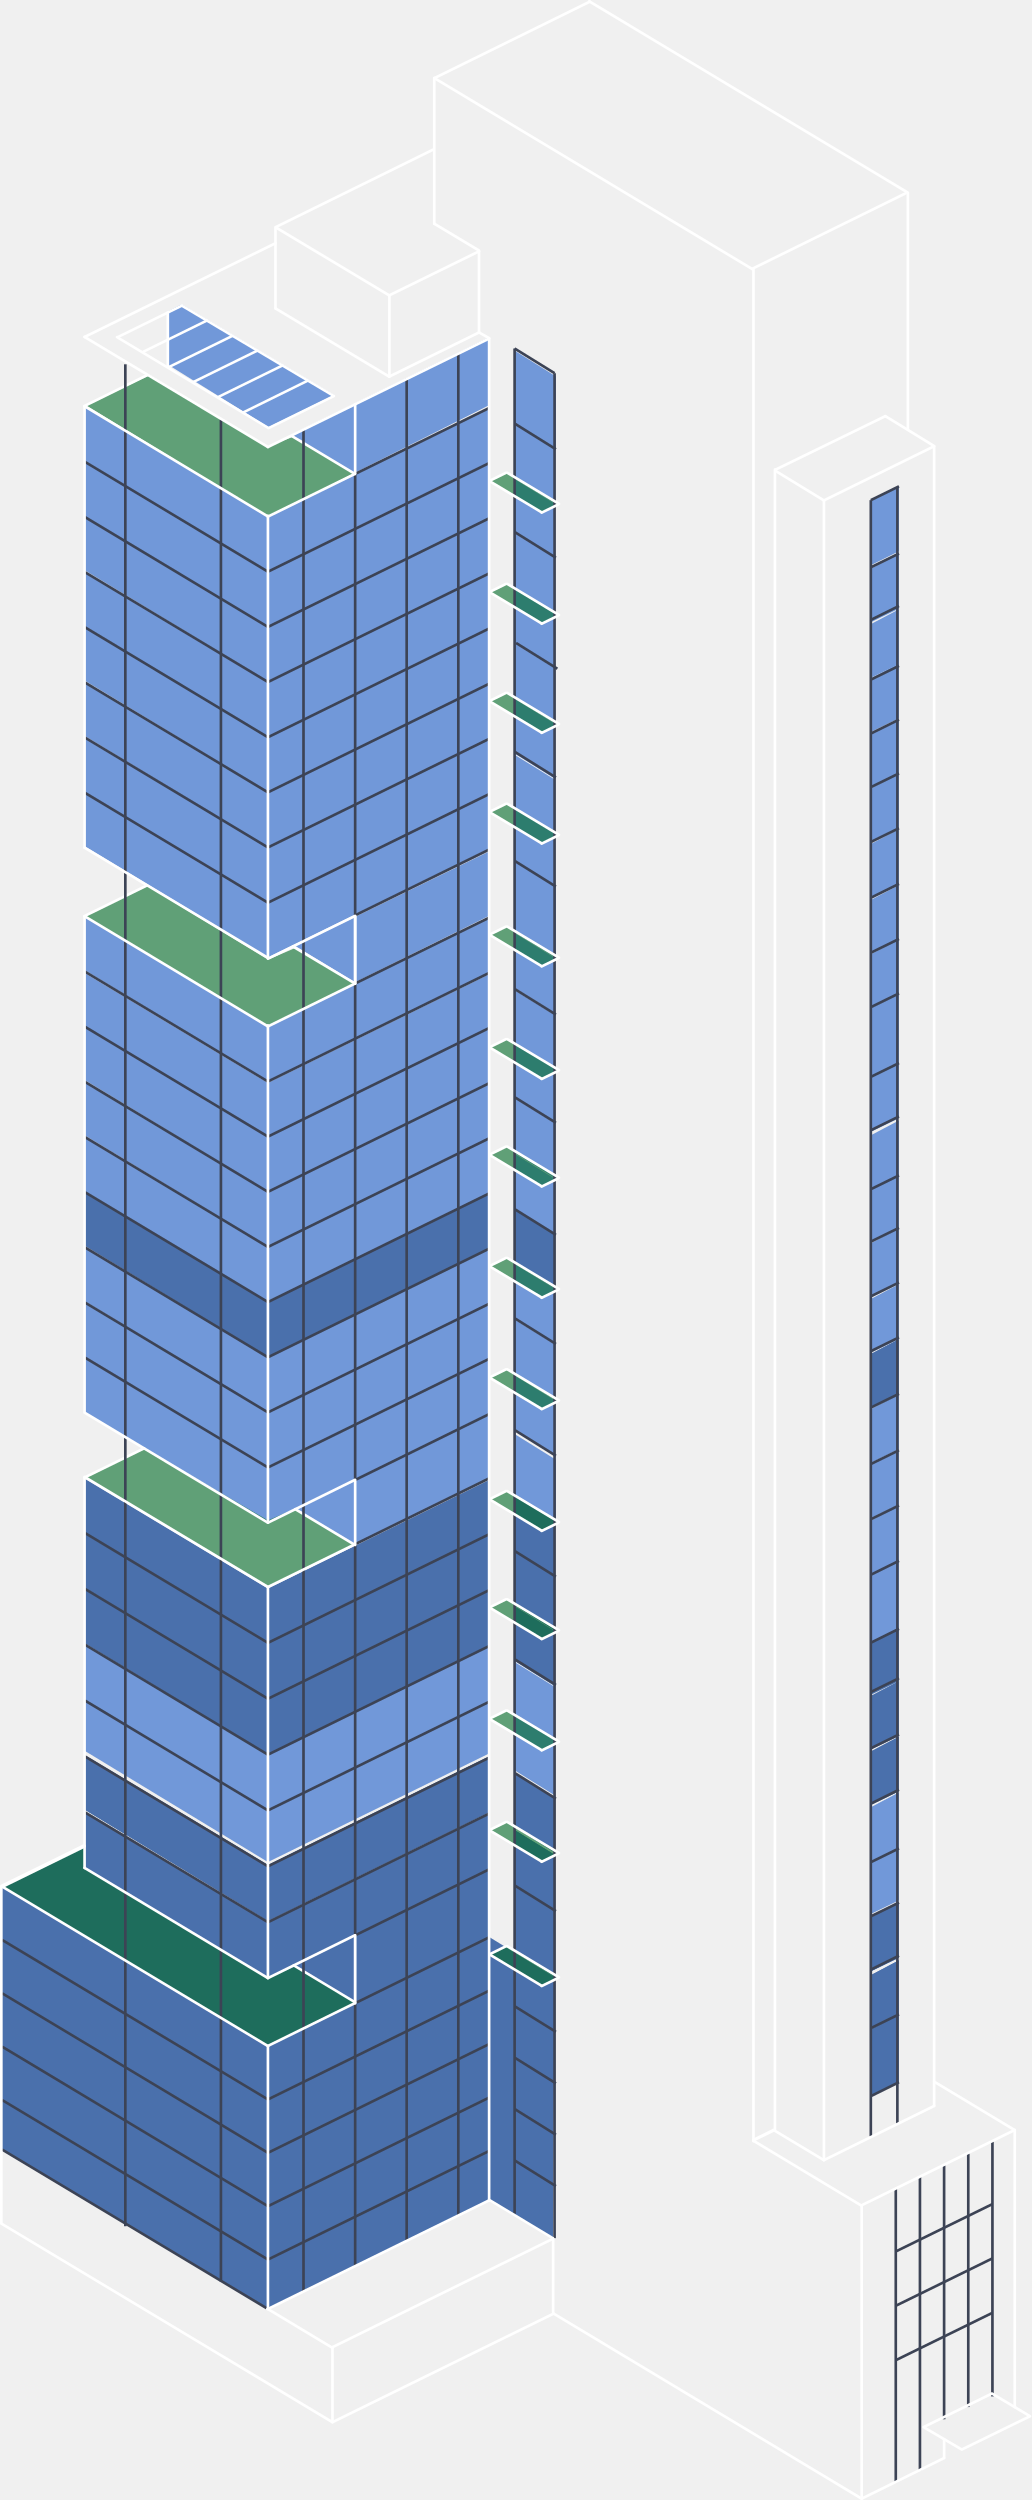
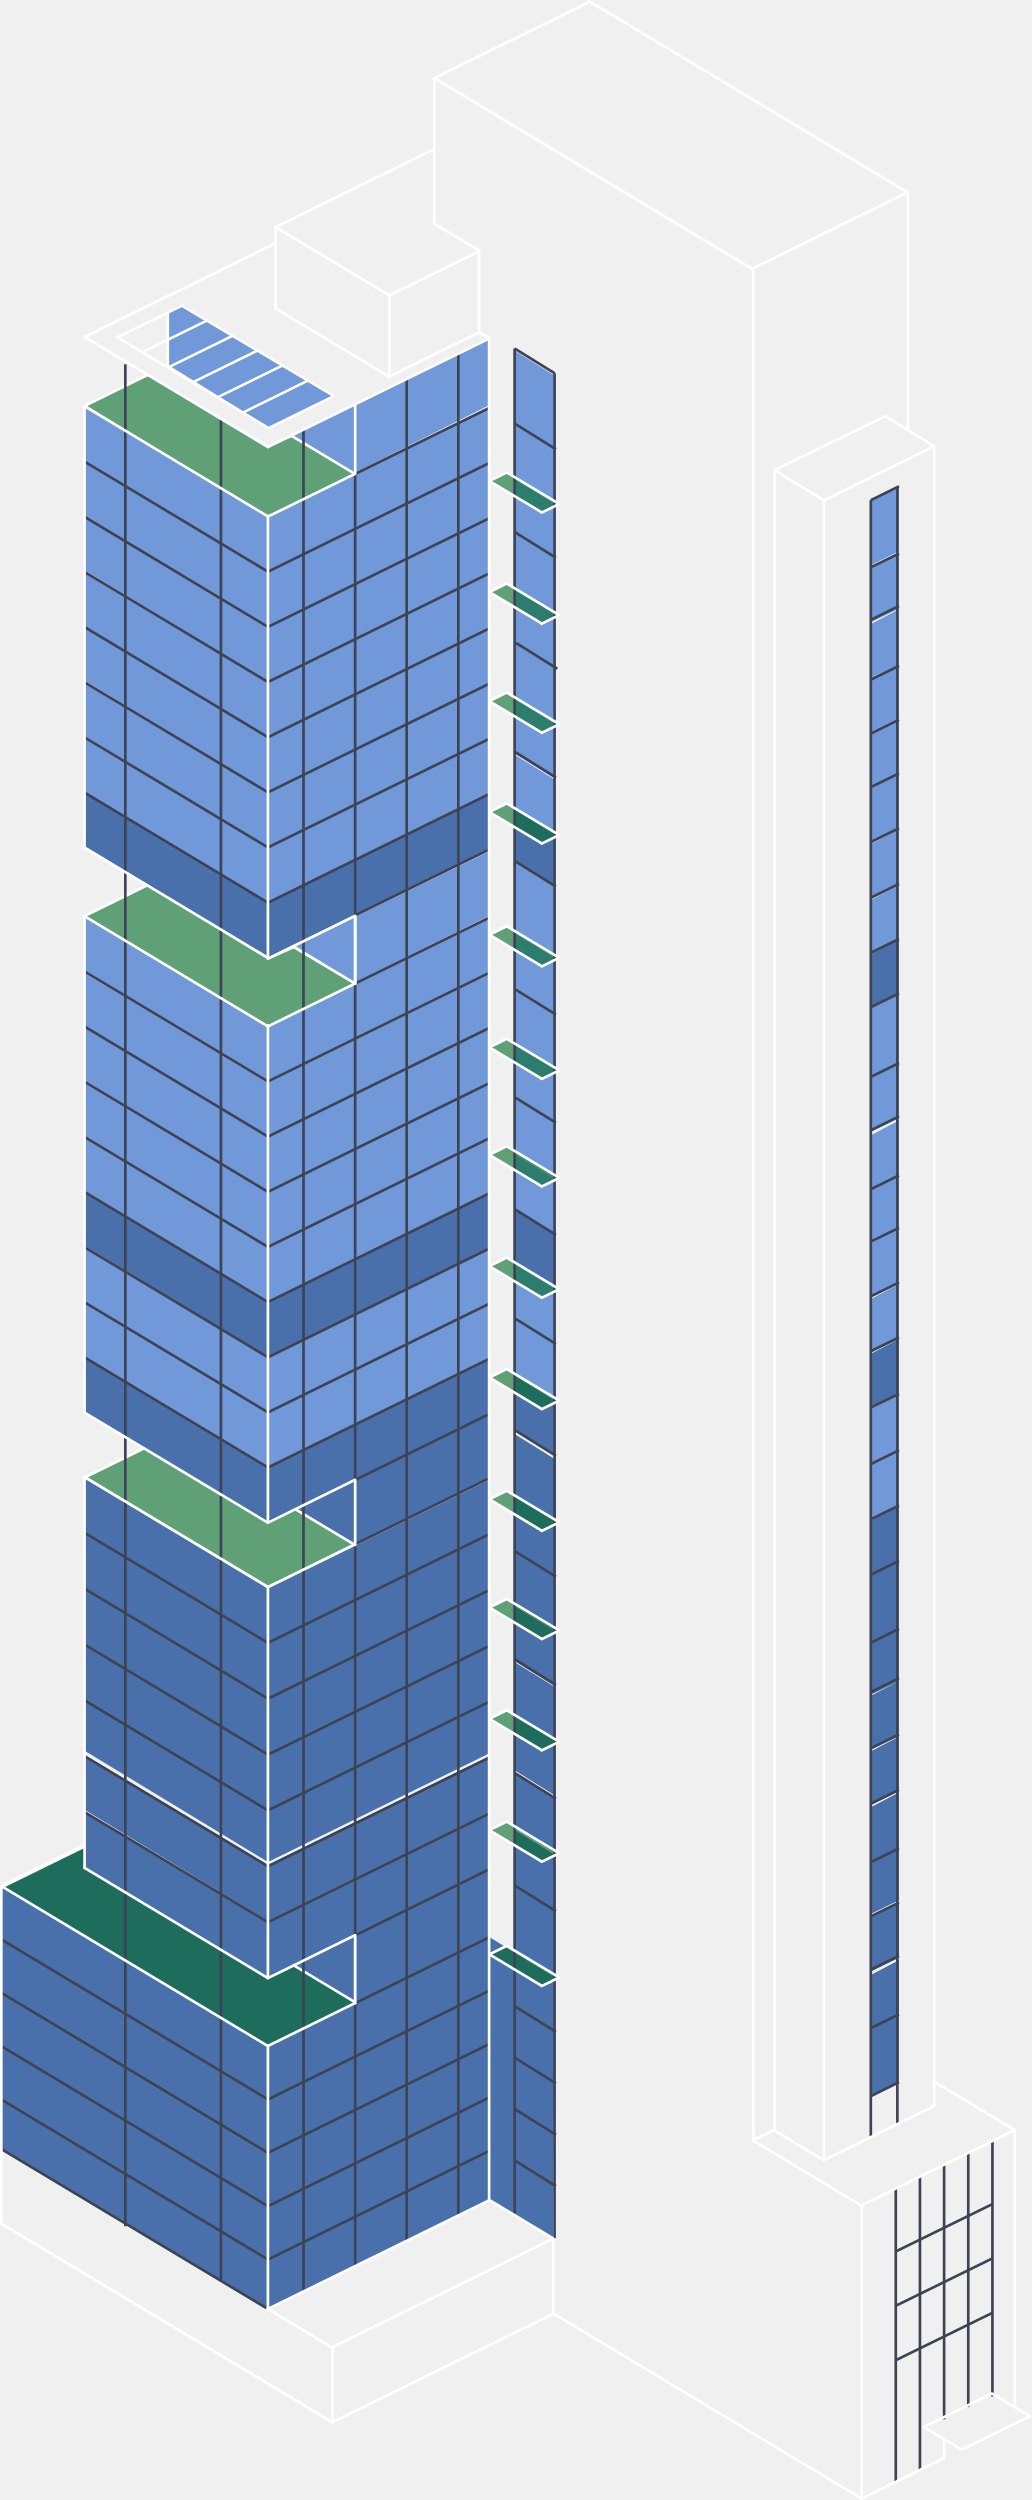
<svg xmlns="http://www.w3.org/2000/svg" version="1.1" id="Axon" x="0px" y="0px" viewBox="0 0 776.8 1883" style="enable-background:new 0 0 776.8 1883;" xml:space="preserve">
  <style type="text/css">
	.st0{display:none;}
	.st1{display:inline;fill:#FFF;enable-background:new    ;}
	.st2{display:inline;opacity:0.3;}
	.st3{fill:#7198D9;}
	.st4{display:inline;}
	.st5{opacity:1;fill:#4A70AC;enable-background:new    ;}
	.st6{opacity:0.6;fill:#006A26;enable-background:new    ;}
	.st7{fill:none;stroke:#3C4355;stroke-width:2;}
	.st8{fill:none;stroke:#FFFFFF;stroke-width:2;stroke-linecap:round;stroke-linejoin:round;}
	.st9{fill:none;stroke:#FFFFFF;stroke-width:1.9;stroke-linecap:round;stroke-linejoin:round;}
	.st10{fill:none;stroke:#FFFFFF;stroke-width:1.955;stroke-linecap:round;stroke-linejoin:round;}
	.st11{fill:none;stroke:#FFFFFF;stroke-width:1.927;stroke-linecap:round;stroke-linejoin:round;}
	.st12{fill:none;stroke:#FFFFFF;stroke-width:2.347;stroke-linecap:round;stroke-linejoin:round;}
	.st13{fill:none;stroke:#FFFFFF;stroke-width:2.109;stroke-linecap:round;stroke-linejoin:round;}
	.st14{fill:none;stroke:#FFFFFF;stroke-width:2.879;stroke-linecap:round;stroke-linejoin:round;}
	.st15{fill:#7198D9;enable-background:new;}
	.st16{fill:magenta;enable-background:new    ;}
	#Lowrise_Highlight, #Midrise_Highlight, #Highrise_Highlight, #Superfloor_Highlight{opacity: 0; cursor: pointer; transition: .25s opacity ease-in-out;}

</style>
  <g id="_7_highlight">
    <path class="st5" d="M201.8,1488.8l166.6-81.8v51.9l-166.6,81.8L1,1420.9l62.2-30.4l0.5,16.4L201.8,1488.8z M387.6,1470.2   l30.1,18.8v-51.4l-30.1-18.6V1470.2z M655.9,1528.4v50.3l21.2-10.3v-51.2L655.9,1528.4z" />
    <polygon class="st5" points="368.4,1458.9 201.8,1540.4 1.5,1420.9 1.5,1619 201.7,1739.1 369.1,1657.3 416.5,1686.2 417.7,1489.1     " />
  </g>
  <g id="_8_highlight">
    <path class="st5" d="M201.8,1448.1l166.6-81.8v42l-166.6,81.8l-138.2-83.9l0.1-40.9L201.8,1448.1z M387.6,1419.6l30.1,18.8V1397   l-30.1-18.6V1419.6z M655.9,1487.7v40.4l21.2-10.3v-41.3L655.9,1487.7z" />
  </g>
  <g id="_9_highlight">
    <path class="st5" d="M201.8,1404.8l166.6-81.8v42l-166.6,81.8l-138.2-83.9l0.1-40.9L201.8,1404.8z M387.6,1376.4l30.1,18.8v-41.5   l-30.1-18.6V1376.4z M655.9,1444.4v40.4l21.2-10.3v-41.3L655.9,1444.4z" />
  </g>
  <g id="_8_highlight">
    <path class="st5" d="M201.8,1448.1l166.6-81.8v42l-166.6,81.8l-138.2-83.9l0.1-40.9L201.8,1448.1z M387.6,1419.6l30.1,18.8V1397   l-30.1-18.6V1419.6z M655.9,1487.7v40.4l21.2-10.3v-41.3L655.9,1487.7z" />
  </g>
  <g id="_9_highlight">
    <path class="st5" d="M201.8,1404.8l166.6-81.8v42l-166.6,81.8l-138.2-83.9l0.1-40.9L201.8,1404.8z M387.6,1376.4l30.1,18.8v-41.5   l-30.1-18.6V1376.4z M655.9,1444.4v40.4l21.2-10.3v-41.3L655.9,1444.4z" />
  </g>
  <g id="_10_highlight">
-     <path class="st15" d="M201.8,1360.5l166.6-81.8v42l-166.6,81.8l-138.2-83.9l0.1-40.9L201.8,1360.7z M387.6,1333.4l30.1,18.8v-41.5   l-30.1-18.6V1333.1z M655.9,1401.2v40.4l21.2-10.3v-41.3L655.9,1401.3z" />
+     <path class="st5" d="M201.8,1360.5l166.6-81.8v42l-166.6,81.8l-138.2-83.9l0.1-40.9L201.8,1360.7z M387.6,1333.4l30.1,18.8v-41.5   l-30.1-18.6V1333.1z M655.9,1401.2v40.4l21.2-10.3v-41.3L655.9,1401.3z" />
  </g>
  <g id="_11_highlight">
-     <path class="st15" d="M201.8,1321.7l166.6-81.8v42l-166.6,81.8l-138.2-83.9l0.1-40.9L201.8,1321.7z M387.6,1293.2l30.1,18.8v-41.5   l-30.1-18.6V1293.2z M655.9,1361.2v40.4l21.2-10.3V1350L655.9,1361.2z" />
+     <path class="st5" d="M201.8,1321.7l166.6-81.8v42l-166.6,81.8l-138.2-83.9l0.1-40.9L201.8,1321.7z M387.6,1293.2l30.1,18.8v-41.5   l-30.1-18.6V1293.2z M655.9,1361.2v40.4l21.2-10.3V1350L655.9,1361.2z" />
  </g>
  <g id="_12_highlight">
    <path class="st5" d="M201.8,1279.5l166.6-81.8v42l-166.6,81.8l-138.2-83.9l0.1-40.9L201.8,1279.5z M387.6,1251.1l30.1,18.8v-41.5   l-30.1-18.6V1251.1z M655.9,1319.1v40.4l21.2-10.3v-41.3L655.9,1319.1z" />
  </g>
  <g id="_13_highlight">
    <path class="st5" d="M201.8,1237.8l166.6-81.8v42l-166.6,81.8l-138.2-83.9l0.1-40.9L201.8,1237.8z M387.6,1209.3l30.1,18.8v-41.5   l-30.1-18.6V1209.3z M655.9,1277.3v40.4l21.2-10.3v-41.3L655.9,1277.3z" />
  </g>
  <g id="_14_highlight">
    <path class="st5" d="M201.8,1196.5l166.6-81.8v42l-166.6,81.8l-138.2-83.9l0.1-40.9L201.8,1196.5z M387.6,1168.1l30.1,18.8v-41.5   l-30.1-18.6V1168.1z M655.9,1236.1v40.4l21.2-10.3v-41.3L655.9,1236.1z" />
  </g>
  <g id="_16_highlight_1_">
-     <path class="st15" d="M201.8,1105.8l166.6-81.8v42l-166.6,81.8l-138.2-83.9l0.1-40.9L201.8,1105.8z M387.6,1077.3l30.1,18.8v-41.5    l-30.1-18.6V1077.3z M655.9,1145.3v40.4l21.2-10.3v-41.3L655.9,1145.3z" />
+     <path class="st5" d="M201.8,1105.8l166.6-81.8v42l-166.6,81.8l-138.2-83.9l0.1-40.9L201.8,1105.8z M387.6,1077.3l30.1,18.8v-41.5    l-30.1-18.6V1077.3z M655.9,1145.3v40.4l21.2-10.3v-41.3L655.9,1145.3z" />
  </g>
  <g id="_17_highlight_1_">
    <path class="st15" d="M201.8,1063.6l166.6-81.8v42l-166.6,81.8l-138.2-83.9l0.1-40.9L201.8,1063.6z M387.6,1035.1l30.1,18.8v-41.5    l-30.1-18.6V1035.1z M655.9,1103.1v40.4l21.2-10.3v-41.3L655.9,1103.1z" />
  </g>
  <g id="_18_highlight_1_">
    <path class="st15" d="M201.8,1021.8L368.4,940v42l-166.6,81.8L63.6,979.9l0.1-40.9L201.8,1021.8z M387.6,993.3l30.1,18.8v-41.5    L387.6,952V993.3z M655.9,1061.4v40.4l21.2-10.3v-41.3L655.9,1061.4z" />
  </g>
  <g id="_19_highlight_1_">
    <path class="st5" d="M201.8,980.1l166.6-81.8v42l-166.6,81.8L63.6,938.2l0.1-40.9L201.8,980.1z M387.6,951.7l30.1,18.8V929    l-30.1-18.6V951.7z M655.9,1019.7v40.4l21.2-10.3v-41.3L655.9,1019.7z" />
  </g>
  <g id="_20_highlight_2_">
    <path class="st15" d="M201.8,938.9l166.6-81.8v42l-166.6,81.8L63.6,897l0.1-40.9L201.8,938.9z M387.6,910.4l30.1,18.8v-41.5    l-30.1-18.6V910.4z M655.9,978.4v40.4l21.2-10.3v-41.3L655.9,978.4z" />
  </g>
  <g id="_21_highlight_2_">
    <path class="st15" d="M201.8,896.9l166.6-81.8v42l-166.6,81.8L63.6,855l0.1-40.9L201.8,896.9z M387.6,868.4l30.1,18.8v-41.5    l-30.1-18.6V868.4z M655.9,936.4v40.4l21.2-10.3v-41.3L655.9,936.4z" />
  </g>
  <g id="_22_highlight_2_">
    <path class="st15" d="M201.8,855.3l166.6-81.8v42l-166.6,81.8L63.6,813.4l0.1-40.9L201.8,855.3z M387.6,826.9l30.1,18.8v-41.5    l-30.1-18.6V826.9z M655.9,894.9v40.4l21.2-10.3v-41.3L655.9,894.9z" />
  </g>
  <g id="_23_highlight_2_">
    <path class="st15" d="M201.8,815.6l166.6-81.8v42l-166.6,81.8L63.6,773.7l0.1-40.9L201.8,815.6z M387.6,787.1l30.1,18.8v-41.5    l-30.1-18.6V787.1z M655.9,855.1v40.4l21.2-10.3v-41.3L655.9,855.1z" />
  </g>
  <g id="_24_highlight_2_">
    <path class="st15" d="M201.8,772.5l166.6-81.8v42l-166.6,81.8L63.6,730.6l0.1-40.9L201.8,772.5z M387.6,744.1l30.1,18.8v-41.5    l-30.1-18.6V744.1z M655.9,812.1v40.4l21.2-10.3v-41.3L655.9,812.1z" />
  </g>
  <g id="_26_highlight_2_">
-     <path class="st15" d="M201.8,679.1l166.6-81.8v42l-166.6,81.8L63.6,637.2l0.1-40.9L201.8,679.1z M387.6,650.7l30.1,18.8V628    l-30.1-18.6V650.7z M655.9,718.7v40.4l21.2-10.3v-41.3L655.9,718.7z" />
+     <path class="st5" d="M201.8,679.1l166.6-81.8v42l-166.6,81.8L63.6,637.2l0.1-40.9L201.8,679.1z M387.6,650.7l30.1,18.8V628    l-30.1-18.6V650.7z M655.9,718.7v40.4l21.2-10.3v-41.3L655.9,718.7z" />
  </g>
  <g id="_27_highlight_2_">
    <path class="st15" d="M201.8,638.2l166.6-81.8v42l-166.6,81.8L63.6,596.3l0.1-40.9L201.8,638.2z M387.6,609.8l30.1,18.8v-41.5    l-30.1-18.6V609.8z M655.9,677.8v40.4l21.2-10.3v-41.3L655.9,677.8z" />
  </g>
  <g id="_28_highlight_2_">
    <path class="st15" d="M201.8,596.1l166.6-81.8v42l-166.6,81.8L63.6,554.2l0.1-40.9L201.8,596.1z M387.6,567.6l30.1,18.8V545    l-30.1-18.6V567.6z M655.9,635.7v40.4l21.2-10.3v-41.3L655.9,635.7z" />
  </g>
  <g id="_29_highlight_2_">
    <path class="st15" d="M201.8,554.4l166.6-81.8v42l-166.6,81.8L63.6,512.5l0.1-40.9L201.8,554.4z M387.6,525.9l30.1,18.8v-41.5    l-30.1-18.6V525.9z M655.9,593.9v40.4l21.2-10.3v-41.3L655.9,593.9z" />
  </g>
  <g id="_30_highlight_2_">
    <path class="st15" d="M201.8,513.4l166.6-81.8v42l-166.6,81.8L63.6,471.5l0.1-40.9L201.8,513.4z M387.6,485l30.1,18.8v-41.5    l-30.1-18.6V485z M655.9,553v40.4l21.2-10.3v-41.3L655.9,553z" />
  </g>
  <g id="_31_highlight_2_">
    <path class="st15" d="M201.8,471.3l166.6-81.8v42l-166.6,81.8L63.6,429.4l0.1-40.9L201.8,471.3z M387.6,442.9l30.1,18.8v-41.5    l-30.1-18.6V442.9z M655.9,510.9v40.4l21.2-10.3v-41.3L655.9,510.9z" />
  </g>
  <g id="_32_highlight_2_">
    <path class="st15" d="M201.8,430.6l166.6-81.8v42l-166.6,81.8L63.6,388.7l0.1-40.9L201.8,430.6z M387.6,402.1l30.1,18.8v-41.5    l-30.1-18.6V402.1z M655.9,470.1v40.4l21.2-10.3v-41.3L655.9,470.1z" />
  </g>
  <g id="_33_highlight_2_">
    <path class="st15" d="M201.8,388.8L368.4,307v42l-166.6,81.8L63.6,346.9l0.1-40.9L201.8,388.8z M387.6,360.3l30.1,18.8v-41.5    L387.6,319V360.3z M655.9,428.3v40.4l21.2-10.3v-41.3L655.9,428.3z" />
  </g>
  <path class="st15" d="M677.1,366.6v48.6l-21.2,10.5V377L677.1,366.6z M136.7,229.3l-10.3,5.3v40l75.8,47.1l49.3-24.1L136.7,229.3z    M266.9,356.3l101.5-51.1v-51l-149,73.2L266.9,356.3z M387.6,318.9l31.1,19.4v-54.8l-31.1-19.4V318.9z" />
-   <path class="st15" d="M677.1,1174.6v51.7l-21.2,10.5V1185L677.1,1174.6z M267.4,1163.7l101-50.1v-48.5l-146,71.2L267.4,1163.7z    M387.6,1125.5l31.1,19.4v-45.4l-31.1-19.4V1125.5z" />
+   <path class="st5" d="M677.1,1174.6v51.7l-21.2,10.5V1185L677.1,1174.6z M267.4,1163.7l101-50.1v-48.5l-146,71.2L267.4,1163.7z    M387.6,1125.5l31.1,19.4v-45.4l-31.1-19.4V1125.5z" />
  <path class="st15" d="M677.1,748.8v52.9l-21.2,10.5v-52.9L677.1,748.8z M267.4,739.9l101-50.1v-48.5l-146,71.2L267.4,739.9z    M387.6,702.2l31.1,19.4v-54.2L387.6,648V702.2z" />
  <g id="Superfloor_Highlight">
    <path class="st1" d="M677.1,366.6v48.6l-21.2,10.5V377L677.1,366.6z M136.7,229.3l-10.3,5.3v40l75.8,47.1l49.3-24.1L136.7,229.3z    M266.9,356.3l101.5-51.1v-51l-149,73.2L266.9,356.3z M387.6,318.9l31.1,19.4v-54.8l-31.1-19.4V318.9z" />
    <path class="st1" d="M677.1,1174.6v51.7l-21.2,10.5V1185L677.1,1174.6z M267.4,1163.7l101-50.1v-48.5l-146,71.2L267.4,1163.7z    M387.6,1125.5l31.1,19.4v-45.4l-31.1-19.4V1125.5z" />
    <path class="st1" d="M677.1,748.8v52.9l-21.2,10.5v-52.9L677.1,748.8z M267.4,739.9l101-50.1v-48.5l-146,71.2L267.4,739.9z    M387.6,702.2l31.1,19.4v-54.2L387.6,648V702.2z" />
    <path class="st1" d="M677.1,1516.8v52l-21.2,10.5v-52.1L677.1,1516.8z M267.4,1508.5l101-50.1v-48.5l-146,71.2L267.4,1508.5z    M387.6,1464.8l31.1,19.4v-45.4l-31.1-19.4V1464.8z" />
  </g>
  <g id="Lowrise_Highlight">
    <path class="st1" d="M677.1,1516.8v52l-21.2,10.5v-52.1L677.1,1516.8z M267.4,1508.5l101-50.1v-48.5l-146,71.2L267.4,1508.5z    M387.6,1464.8l31.1,19.4v-45.4l-31.1-19.4V1464.8z" />
    <g id="_8_highlight">
      <path class="st1" d="M201.8,1448.1l166.6-81.8v42l-166.6,81.8l-138.2-83.9l0.1-40.9L201.8,1448.1z M387.6,1419.6l30.1,18.8V1397   l-30.1-18.6V1419.6z M655.9,1487.7v40.4l21.2-10.3v-41.3L655.9,1487.7z" />
    </g>
    <g id="_9_highlight">
      <path class="st1" d="M201.8,1404.8l166.6-81.8v42l-166.6,81.8l-138.2-83.9l0.1-40.9L201.8,1404.8z M387.6,1376.4l30.1,18.8v-41.5   l-30.1-18.6V1376.4z M655.9,1444.4v40.4l21.2-10.3v-41.3L655.9,1444.4z" />
    </g>
  </g>
  <g id="Midrise_Highlight">
    <path class="st1" d="M677.1,748.8v52.9l-21.2,10.5v-52.9L677.1,748.8z M267.4,739.9l101-50.1v-48.5l-146,71.2L267.4,739.9z    M387.6,702.2l31.1,19.4v-54.2L387.6,648V702.2z" />
    <g id="_20_highlight_2_">
      <path class="st1" d="M201.8,938.9l166.6-81.8v42l-166.6,81.8L63.6,897l0.1-40.9L201.8,938.9z M387.6,910.4l30.1,18.8v-41.5    l-30.1-18.6V910.4z M655.9,978.4v40.4l21.2-10.3v-41.3L655.9,978.4z" />
    </g>
    <g id="_21_highlight_2_">
      <path class="st1" d="M201.8,896.9l166.6-81.8v42l-166.6,81.8L63.6,855l0.1-40.9L201.8,896.9z M387.6,868.4l30.1,18.8v-41.5    l-30.1-18.6V868.4z M655.9,936.4v40.4l21.2-10.3v-41.3L655.9,936.4z" />
    </g>
    <g id="_22_highlight_2_">
      <path class="st1" d="M201.8,855.3l166.6-81.8v42l-166.6,81.8L63.6,813.4l0.1-40.9L201.8,855.3z M387.6,826.9l30.1,18.8v-41.5    l-30.1-18.6V826.9z M655.9,894.9v40.4l21.2-10.3v-41.3L655.9,894.9z" />
    </g>
    <g id="_23_highlight_2_">
      <path class="st1" d="M201.8,815.6l166.6-81.8v42l-166.6,81.8L63.6,773.7l0.1-40.9L201.8,815.6z M387.6,787.1l30.1,18.8v-41.5    l-30.1-18.6V787.1z M655.9,855.1v40.4l21.2-10.3v-41.3L655.9,855.1z" />
    </g>
    <g id="_24_highlight_2_">
      <path class="st1" d="M201.8,772.5l166.6-81.8v42l-166.6,81.8L63.6,730.6l0.1-40.9L201.8,772.5z M387.6,744.1l30.1,18.8v-41.5    l-30.1-18.6V744.1z M655.9,812.1v40.4l21.2-10.3v-41.3L655.9,812.1z" />
    </g>
    <g id="_26_highlight_2_">
      <path class="st1" d="M201.8,679.1l166.6-81.8v42l-166.6,81.8L63.6,637.2l0.1-40.9L201.8,679.1z M387.6,650.7l30.1,18.8V628    l-30.1-18.6V650.7z M655.9,718.7v40.4l21.2-10.3v-41.3L655.9,718.7z" />
    </g>
  </g>
  <g id="Highrise_Highlight">
    <path class="st1" d="M677.1,366.6v48.6l-21.2,10.5V377L677.1,366.6z M136.7,229.3l-10.3,5.3v40l75.8,47.1l49.3-24.1L136.7,229.3z    M266.9,356.3l101.5-51.1v-51l-149,73.2L266.9,356.3z M387.6,318.9l31.1,19.4v-54.8l-31.1-19.4V318.9z" />
    <g id="_27_highlight_2_">
      <path class="st1" d="M201.8,638.2l166.6-81.8v42l-166.6,81.8L63.6,596.3l0.1-40.9L201.8,638.2z M387.6,609.8l30.1,18.8v-41.5    l-30.1-18.6V609.8z M655.9,677.8v40.4l21.2-10.3v-41.3L655.9,677.8z" />
    </g>
    <g id="_28_highlight_2_">
      <path class="st1" d="M201.8,596.1l166.6-81.8v42l-166.6,81.8L63.6,554.2l0.1-40.9L201.8,596.1z M387.6,567.6l30.1,18.8V545    l-30.1-18.6V567.6z M655.9,635.7v40.4l21.2-10.3v-41.3L655.9,635.7z" />
    </g>
    <g id="_29_highlight_2_">
      <path class="st1" d="M201.8,554.4l166.6-81.8v42l-166.6,81.8L63.6,512.5l0.1-40.9L201.8,554.4z M387.6,525.9l30.1,18.8v-41.5    l-30.1-18.6V525.9z M655.9,593.9v40.4l21.2-10.3v-41.3L655.9,593.9z" />
    </g>
    <g id="_30_highlight_2_">
      <path class="st1" d="M201.8,513.4l166.6-81.8v42l-166.6,81.8L63.6,471.5l0.1-40.9L201.8,513.4z M387.6,485l30.1,18.8v-41.5    l-30.1-18.6V485z M655.9,553v40.4l21.2-10.3v-41.3L655.9,553z" />
    </g>
    <g id="_31_highlight_2_">
      <path class="st1" d="M201.8,471.3l166.6-81.8v42l-166.6,81.8L63.6,429.4l0.1-40.9L201.8,471.3z M387.6,442.9l30.1,18.8v-41.5    l-30.1-18.6V442.9z M655.9,510.9v40.4l21.2-10.3v-41.3L655.9,510.9z" />
    </g>
    <g id="_32_highlight_2_">
      <path class="st1" d="M201.8,430.6l166.6-81.8v42l-166.6,81.8L63.6,388.7l0.1-40.9L201.8,430.6z M387.6,402.1l30.1,18.8v-41.5    l-30.1-18.6V402.1z M655.9,470.1v40.4l21.2-10.3v-41.3L655.9,470.1z" />
    </g>
    <g id="_33_highlight_2_">
      <path class="st1" d="M201.8,388.8L368.4,307v42l-166.6,81.8L63.6,346.9l0.1-40.9L201.8,388.8z M387.6,360.3l30.1,18.8v-41.5    L387.6,319V360.3z M655.9,428.3v40.4l21.2-10.3v-41.3L655.9,428.3z" />
    </g>
  </g>
  <g id="Terraces">
    <path class="st6" d="M201.8,1540.4l65.7-32.3l-45-27l-20.7,8.8L63.7,1407l-0.1-16.7l-62,30.7L201.8,1540.4z" />
    <polygon class="st6" points="108.5,1090.9 201.8,1145.1 222.4,1136.3 267.4,1163.3 201.8,1195.6 63.6,1112.6  " />
    <polygon class="st6" points="110.7,667.2 201.8,722.8 222.4,714 267.4,741.1 201.8,773.3 63.6,690.3  " />
    <polygon class="st6" points="112.8,282.6 200.8,336.4 221.6,328.7 266.9,356.3 201.8,389.1 64.7,305.2  " />
    <polygon class="st6" points="381.1,439.8 421,463.2 408,469.8 368.9,446.1  " />
    <polygon class="st6" points="381.1,521.9 421,545.3 408,552 368.9,528.2  " />
    <polygon class="st6" points="381.1,605.4 421,628.8 408,635.4 368.9,611.7  " />
    <polygon class="st6" points="381.1,697.9 421,721.3 408,727.9 368.9,704.2  " />
    <polygon class="st6" points="381.1,782.7 421,806 408,812.7 368.9,789  " />
    <polygon class="st6" points="381.1,863.6 421,887 408,893.7 368.9,869.9  " />
    <polygon class="st6" points="381.1,947.5 421,970.9 408,977.5 368.9,953.8  " />
    <polygon class="st6" points="381.1,1031.2 421,1054.5 408,1061.2 368.9,1037.5  " />
    <polygon class="st6" points="381.1,356.1 421,379.5 408,386.1 368.9,362.4  " />
    <polygon class="st6" points="381.1,1122.8 421,1146.2 408,1152.8 368.9,1129.1  " />
    <polygon class="st6" points="381.1,1204.6 421,1227.9 408,1234.6 368.9,1210.8  " />
    <polygon class="st6" points="381.1,1288.4 421,1311.8 408,1318.4 368.9,1294.7  " />
    <polygon class="st6" points="381.1,1372.3 421,1395.7 408,1402.3 368.9,1378.6  " />
    <polygon class="st6" points="381.1,1465.7 421,1489 408,1495.7 368.9,1471.9  " />
  </g>
  <g id="Axon-2">
    <line class="st7" x1="368.4" y1="307.3" x2="267.4" y2="357" />
    <line class="st7" x1="267.5" y1="1508.8" x2="267.5" y2="1706.6" />
    <line class="st7" x1="267.5" y1="1163.7" x2="267.5" y2="1457.7" />
    <line class="st7" x1="267.5" y1="740.8" x2="267.5" y2="1114.7" />
    <line class="st7" x1="267.5" y1="357.4" x2="267.5" y2="690" />
    <line class="st7" x1="368.4" y1="639.9" x2="267.1" y2="689.6" />
    <line class="st7" x1="368.4" y1="691.2" x2="267.4" y2="740.8" />
    <line class="st7" x1="368.4" y1="1113.5" x2="267.9" y2="1162.9" />
    <line class="st7" x1="368.4" y1="1459.2" x2="268.5" y2="1508.3" />
    <line class="st7" x1="1.5" y1="1619" x2="200.7" y2="1738.5" />
    <line class="st7" x1="747.5" y1="1660.1" x2="674.7" y2="1695.8" />
    <line class="st7" x1="747.5" y1="1701" x2="674.7" y2="1736.7" />
    <line class="st7" x1="747.5" y1="1742" x2="674.7" y2="1777.7" />
    <line class="st7" x1="674.7" y1="1648.5" x2="674.7" y2="1869.6" />
    <line class="st7" x1="692.9" y1="1639.7" x2="692.9" y2="1860.7" />
    <line class="st7" x1="711.1" y1="1630.9" x2="711.1" y2="1822.2" />
    <line class="st7" x1="729.3" y1="1621.9" x2="729.3" y2="1813" />
    <line class="st7" x1="747.5" y1="1613" x2="747.5" y2="1805" />
    <line class="st7" x1="417.7" y1="281.1" x2="417.7" y2="1685.8" />
    <line class="st7" x1="675.9" y1="366.9" x2="675.9" y2="1599.7" />
    <line class="st7" x1="655.9" y1="376.7" x2="655.9" y2="1609.1" />
    <line class="st7" x1="387.6" y1="262.5" x2="387.6" y2="1667.4" />
    <line class="st8" x1="1.5" y1="1675.1" x2="250.4" y2="1824.4" />
    <line class="st8" x1="417" y1="1742.6" x2="649" y2="1882" />
    <line class="st8" x1="567.5" y1="1612.4" x2="649" y2="1661.4" />
    <line class="st9" x1="369.1" y1="1657.3" x2="416.4" y2="1685.8" />
    <line class="st8" x1="703.6" y1="1567.9" x2="764.3" y2="1604.4" />
    <line class="st8" x1="582.5" y1="1604.2" x2="620.5" y2="1627" />
    <line class="st8" x1="201.7" y1="1739.1" x2="250.4" y2="1768.4" />
    <line class="st7" x1="1.5" y1="1581.7" x2="201.8" y2="1701.9" />
    <line class="st7" x1="1.5" y1="1541.5" x2="201.8" y2="1661.7" />
    <line class="st7" x1="1.5" y1="1501.3" x2="201.8" y2="1621.5" />
    <line class="st7" x1="1.5" y1="1461.1" x2="201.8" y2="1581.3" />
    <line class="st7" x1="63.7" y1="1364.9" x2="201.8" y2="1447.8" />
    <line class="st7" x1="63.7" y1="1322.8" x2="201.8" y2="1405.7" />
    <line class="st7" x1="63.7" y1="1280.7" x2="201.8" y2="1363.6" />
    <line class="st7" x1="63.7" y1="1238.6" x2="201.8" y2="1321.6" />
    <line class="st7" x1="63.7" y1="1196.6" x2="201.8" y2="1279.5" />
    <line class="st7" x1="63.7" y1="1154.5" x2="201.8" y2="1237.4" />
    <line class="st7" x1="63.7" y1="1022.4" x2="201.8" y2="1105.3" />
    <line class="st7" x1="63.7" y1="980.9" x2="201.8" y2="1063.8" />
    <line class="st7" x1="63.7" y1="939.4" x2="201.8" y2="1022.3" />
    <line class="st7" x1="63.7" y1="897.8" x2="201.8" y2="980.7" />
    <line class="st7" x1="63.7" y1="856.3" x2="201.8" y2="939.2" />
    <line class="st7" x1="63.7" y1="814.7" x2="201.8" y2="897.7" />
    <line class="st7" x1="63.7" y1="773.2" x2="201.8" y2="856.1" />
    <line class="st7" x1="387.6" y1="992.9" x2="418.7" y2="1012.3" />
    <line class="st7" x1="387.6" y1="910.7" x2="418.7" y2="930.1" />
    <line class="st7" x1="387.6" y1="826.4" x2="418.7" y2="845.7" />
    <line class="st7" x1="387.6" y1="744.9" x2="418.7" y2="764.2" />
    <line class="st7" x1="387.6" y1="648.4" x2="418.7" y2="667.8" />
    <line class="st7" x1="387.6" y1="566.2" x2="418.7" y2="585.6" />
    <line class="st7" x1="388.7" y1="484.3" x2="419.8" y2="503.7" />
    <line class="st7" x1="387.6" y1="400.7" x2="418.7" y2="420.1" />
    <line class="st7" x1="387.6" y1="319" x2="418.7" y2="338.4" />
    <line class="st7" x1="387.6" y1="1077.1" x2="418.7" y2="1096.5" />
    <line class="st7" x1="387.6" y1="1168.2" x2="418.7" y2="1187.6" />
    <line class="st7" x1="387.6" y1="1249.7" x2="418.7" y2="1269.1" />
    <line class="st7" x1="387.6" y1="1335.4" x2="418.7" y2="1354.8" />
    <line class="st7" x1="387.6" y1="1420.1" x2="418.7" y2="1439.5" />
    <line class="st7" x1="387.6" y1="1511.1" x2="418.7" y2="1530.4" />
    <line class="st7" x1="387.6" y1="1549.8" x2="418.7" y2="1569.2" />
    <line class="st7" x1="387.6" y1="1588.5" x2="418.7" y2="1607.9" />
    <line class="st7" x1="387.6" y1="1627.2" x2="418.7" y2="1646.6" />
    <line class="st7" x1="63.7" y1="731.7" x2="201.8" y2="814.6" />
    <line class="st8" x1="220.6" y1="712.9" x2="267.4" y2="740.8" />
    <line class="st7" x1="63.7" y1="597" x2="201.8" y2="679.9" />
    <line class="st7" x1="63.7" y1="555.4" x2="201.8" y2="638.3" />
    <line class="st7" x1="63.7" y1="513.9" x2="201.8" y2="596.8" />
    <line class="st7" x1="63.7" y1="472.3" x2="201.8" y2="555.3" />
    <line class="st7" x1="63.7" y1="430.8" x2="201.8" y2="513.7" />
    <line class="st7" x1="63.7" y1="389.3" x2="201.8" y2="472.2" />
    <line class="st7" x1="63.7" y1="347.7" x2="201.8" y2="430.6" />
    <line class="st7" x1="387.6" y1="262.5" x2="417.7" y2="281.1" />
    <line class="st8" x1="208.4" y1="171.7" x2="293" y2="222.4" />
    <line class="st7" x1="368.4" y1="1620.1" x2="201.8" y2="1701.9" />
    <line class="st7" x1="368.4" y1="1579.9" x2="201.8" y2="1661.7" />
    <line class="st7" x1="368.4" y1="1539.6" x2="201.8" y2="1621.5" />
    <line class="st7" x1="368.4" y1="1499.4" x2="201.8" y2="1581.3" />
    <line class="st7" x1="368.4" y1="1408" x2="267.5" y2="1457.7" />
    <line class="st7" x1="368.4" y1="1366" x2="201.8" y2="1447.8" />
    <line class="st7" x1="368.4" y1="1323.9" x2="201.8" y2="1405.7" />
    <line class="st7" x1="368.4" y1="1281.8" x2="201.8" y2="1363.6" />
    <line class="st7" x1="368.4" y1="1239.8" x2="201.8" y2="1321.6" />
    <line class="st7" x1="368.4" y1="1197.7" x2="201.8" y2="1279.5" />
    <line class="st7" x1="368.4" y1="1155.6" x2="201.8" y2="1237.4" />
    <line class="st7" x1="368.4" y1="1065.1" x2="267.5" y2="1114.7" />
    <line class="st7" x1="368.4" y1="1023.5" x2="201.8" y2="1105.3" />
    <line class="st7" x1="368.4" y1="982" x2="201.8" y2="1063.8" />
    <line class="st7" x1="368.4" y1="940.5" x2="201.8" y2="1022.3" />
    <line class="st7" x1="368.4" y1="898.9" x2="201.8" y2="980.7" />
    <line class="st7" x1="368.4" y1="857.4" x2="201.8" y2="939.2" />
    <line class="st7" x1="368.4" y1="815.9" x2="201.8" y2="897.7" />
    <line class="st7" x1="368.4" y1="774.3" x2="201.8" y2="856.1" />
    <line class="st7" x1="368.4" y1="732.8" x2="201.8" y2="814.6" />
    <line class="st8" x1="110.7" y1="666.9" x2="63.6" y2="690" />
    <line class="st8" x1="220.1" y1="328.6" x2="267.4" y2="357" />
    <line class="st8" x1="110.7" y1="282.6" x2="63.6" y2="305.8" />
    <line class="st8" x1="222.4" y1="1136.7" x2="267.4" y2="1163.7" />
    <line class="st8" x1="108.5" y1="1090.9" x2="63.6" y2="1112.9" />
    <line class="st10" x1="221.2" y1="1480.3" x2="267.4" y2="1508.1" />
    <line class="st7" x1="368.4" y1="598.1" x2="201.8" y2="679.9" />
    <line class="st7" x1="368.4" y1="556.5" x2="201.8" y2="638.3" />
    <line class="st7" x1="368.4" y1="515" x2="201.8" y2="596.8" />
    <line class="st7" x1="368.4" y1="473.4" x2="201.8" y2="555.3" />
    <line class="st7" x1="368.4" y1="431.9" x2="201.8" y2="513.7" />
    <line class="st7" x1="677.1" y1="366.3" x2="655.9" y2="376.7" />
    <line class="st7" x1="677.1" y1="416.9" x2="655.9" y2="427.3" />
    <line class="st7" x1="677.1" y1="456.4" x2="655.9" y2="466.9" />
    <line class="st7" x1="677.1" y1="501.5" x2="655.9" y2="511.9" />
    <line class="st7" x1="677.1" y1="542" x2="655.9" y2="552.5" />
    <line class="st7" x1="677.1" y1="582.5" x2="655.9" y2="592.9" />
    <line class="st7" x1="677.1" y1="623.8" x2="655.9" y2="634.2" />
    <line class="st7" x1="677.1" y1="665.7" x2="655.9" y2="676.2" />
    <line class="st7" x1="677.1" y1="707.2" x2="655.9" y2="717.6" />
    <line class="st7" x1="677.1" y1="748.2" x2="655.9" y2="758.6" />
    <line class="st7" x1="677.1" y1="800.7" x2="655.9" y2="811.1" />
    <line class="st7" x1="677.1" y1="840.9" x2="655.9" y2="851.3" />
    <line class="st7" x1="677.1" y1="885.3" x2="655.9" y2="895.7" />
    <line class="st7" x1="677.1" y1="924.8" x2="655.9" y2="935.2" />
    <line class="st7" x1="677.1" y1="966" x2="655.9" y2="976.4" />
    <line class="st7" x1="677.1" y1="1007.3" x2="655.9" y2="1017.7" />
    <line class="st7" x1="677.1" y1="1049.8" x2="655.9" y2="1060.2" />
    <line class="st7" x1="677.1" y1="1092.3" x2="655.9" y2="1102.7" />
    <line class="st7" x1="677.1" y1="1133.9" x2="655.9" y2="1144.3" />
    <line class="st7" x1="677.1" y1="1175.6" x2="655.9" y2="1186.1" />
    <line class="st7" x1="677.1" y1="1226.8" x2="655.9" y2="1237.3" />
    <line class="st7" x1="677.1" y1="1264" x2="655.9" y2="1274.4" />
    <line class="st7" x1="677.1" y1="1306.4" x2="655.9" y2="1316.8" />
    <line class="st7" x1="677.1" y1="1348" x2="655.9" y2="1358.5" />
    <line class="st7" x1="677.1" y1="1392.2" x2="655.9" y2="1402.6" />
    <line class="st7" x1="677.1" y1="1433" x2="655.9" y2="1443.4" />
    <line class="st7" x1="677.1" y1="1473" x2="655.9" y2="1483.5" />
    <line class="st7" x1="677.1" y1="1517.2" x2="655.9" y2="1527.6" />
    <line class="st7" x1="677.1" y1="1568.3" x2="655.9" y2="1578.8" />
    <line class="st7" x1="368.4" y1="390.4" x2="201.8" y2="472.2" />
    <line class="st7" x1="368.4" y1="348.8" x2="201.8" y2="430.6" />
    <line class="st8" x1="207.5" y1="183.2" x2="63.7" y2="253.8" />
    <line class="st8" x1="326.4" y1="112.6" x2="207.8" y2="171" />
    <line class="st8" x1="416.5" y1="1686.2" x2="250.4" y2="1767.9" />
    <line class="st8" x1="764.3" y1="1604.3" x2="649" y2="1661" />
    <polygon class="st8" points="724.4,1845 775.8,1819.9 747.1,1802.8 695.6,1828.1  " />
    <line class="st8" x1="703.6" y1="1586.2" x2="620.6" y2="1627" />
    <line class="st8" x1="584" y1="354.6" x2="620.5" y2="376.9" />
    <line class="st8" x1="327.1" y1="168.5" x2="360.6" y2="188.6" />
    <line class="st8" x1="666.8" y1="313.4" x2="703.3" y2="335.8" />
    <line class="st8" x1="703.6" y1="336.1" x2="620.6" y2="376.9" />
    <line class="st8" x1="666.7" y1="313.5" x2="584" y2="353.8" />
    <line class="st8" x1="360.8" y1="189.3" x2="293.3" y2="222.4" />
    <line class="st8" x1="207.5" y1="232.3" x2="293" y2="283.6" />
    <line class="st11" x1="251.5" y1="298.3" x2="202.6" y2="322.3" />
    <line class="st11" x1="137" y1="230.2" x2="89.1" y2="253.7" />
    <line class="st11" x1="155.9" y1="241.4" x2="108" y2="264.9" />
    <line class="st11" x1="174.8" y1="253.1" x2="126.9" y2="276.6" />
    <line class="st11" x1="193.8" y1="264.1" x2="145.9" y2="287.6" />
    <line class="st11" x1="212.7" y1="275.3" x2="164.8" y2="298.8" />
    <line class="st11" x1="231.6" y1="286.8" x2="183.7" y2="310.4" />
    <line class="st11" x1="88.1" y1="253.9" x2="202.2" y2="322.4" />
    <line class="st11" x1="136.7" y1="230.1" x2="251.3" y2="298.2" />
    <line class="st8" x1="360.8" y1="250.4" x2="368.4" y2="254.7" />
    <line class="st8" x1="360.8" y1="250.4" x2="293.3" y2="283.6" />
    <line class="st8" x1="682.1" y1="145.6" x2="566.7" y2="202.4" />
    <line class="st8" x1="444.3" y1="1.2" x2="327.9" y2="58.5" />
    <line class="st12" x1="582.2" y1="1604.7" x2="567.6" y2="1611.9" />
    <line class="st8" x1="711.1" y1="1851.4" x2="649" y2="1882" />
    <line class="st8" x1="417" y1="1742.6" x2="250.4" y2="1824.4" />
    <line class="st8" x1="327.1" y1="58.8" x2="567" y2="202.9" />
    <line class="st8" x1="443.8" y1="1" x2="683.8" y2="145.1" />
    <line class="st8" x1="683.8" y1="145.6" x2="683.8" y2="323.4" />
    <line class="st8" x1="327.1" y1="58.8" x2="327.1" y2="168.6" />
    <line class="st8" x1="360.8" y1="189" x2="360.8" y2="250.4" />
    <line class="st8" x1="293.3" y1="222.4" x2="293.3" y2="283.6" />
    <line class="st8" x1="207.5" y1="171.2" x2="207.5" y2="232.3" />
    <line class="st8" x1="63.7" y1="306" x2="63.7" y2="638.5" />
    <line class="st8" x1="201.8" y1="388.5" x2="201.8" y2="720.3" />
    <line class="st8" x1="63.7" y1="690.5" x2="63.7" y2="1063.2" />
    <line class="st8" x1="201.8" y1="772.3" x2="201.8" y2="1145" />
    <line class="st8" x1="63.7" y1="1113.6" x2="63.7" y2="1406.9" />
    <line class="st8" x1="201.8" y1="1195.4" x2="201.8" y2="1489.8" />
    <line class="st8" x1="201.8" y1="1541.1" x2="201.8" y2="1739.1" />
    <line class="st8" x1="250.4" y1="1767.9" x2="250.4" y2="1824" />
    <line class="st8" x1="649" y1="1661.7" x2="649" y2="1881.7" />
    <line class="st8" x1="764.3" y1="1604.6" x2="764.3" y2="1813" />
    <line class="st8" x1="416.6" y1="1686.1" x2="416.6" y2="1741.5" />
    <line class="st8" x1="1" y1="1420.9" x2="1" y2="1674.8" />
    <line class="st8" x1="368.4" y1="254.9" x2="368.4" y2="1657.3" />
    <line class="st7" x1="166.4" y1="316.1" x2="166.4" y2="1718.5" />
    <line class="st7" x1="94.4" y1="274.4" x2="94.4" y2="1676.8" />
    <line class="st7" x1="306.3" y1="284.9" x2="306.3" y2="1687.3" />
    <line class="st7" x1="345.2" y1="266.5" x2="345.2" y2="1668.9" />
    <line class="st8" x1="567.5" y1="202.9" x2="567.5" y2="1612.7" />
    <line class="st8" x1="620.6" y1="376.9" x2="620.6" y2="1627" />
    <line class="st8" x1="583.7" y1="353.7" x2="583.7" y2="1603.9" />
    <line class="st8" x1="703.6" y1="336.1" x2="703.6" y2="1586.2" />
    <line class="st8" x1="267.5" y1="1114.7" x2="267.5" y2="1163.2" />
    <line class="st13" x1="267.5" y1="1457.7" x2="267.5" y2="1508.8" />
    <line class="st8" x1="267.5" y1="690" x2="267.5" y2="740.9" />
    <line class="st8" x1="368.9" y1="446.1" x2="407.8" y2="469.5" />
    <line class="st8" x1="382.1" y1="439.8" x2="421" y2="463.2" />
    <line class="st8" x1="420.2" y1="463.8" x2="408" y2="469.8" />
    <line class="st8" x1="381.1" y1="439.8" x2="368.9" y2="445.8" />
    <line class="st8" x1="368.9" y1="528.3" x2="407.8" y2="551.7" />
    <line class="st8" x1="382.1" y1="521.9" x2="421" y2="545.3" />
    <line class="st8" x1="420.2" y1="546" x2="408" y2="552" />
    <line class="st8" x1="381.1" y1="521.9" x2="368.9" y2="527.9" />
    <line class="st8" x1="368.9" y1="611.8" x2="407.8" y2="635.1" />
    <line class="st8" x1="382.1" y1="605.4" x2="421" y2="628.8" />
    <line class="st8" x1="420.2" y1="629.4" x2="408" y2="635.4" />
    <line class="st8" x1="381.1" y1="605.4" x2="368.9" y2="611.4" />
    <line class="st8" x1="368.9" y1="704.2" x2="407.8" y2="727.6" />
    <line class="st8" x1="382.1" y1="697.9" x2="421" y2="721.3" />
    <line class="st8" x1="420.2" y1="721.9" x2="408" y2="727.9" />
    <line class="st8" x1="381.1" y1="697.9" x2="368.9" y2="703.9" />
    <line class="st8" x1="368.9" y1="789" x2="407.8" y2="812.4" />
    <line class="st8" x1="382.1" y1="782.7" x2="421" y2="806" />
    <line class="st8" x1="420.2" y1="806.7" x2="408" y2="812.7" />
    <line class="st8" x1="381.1" y1="782.7" x2="368.9" y2="788.7" />
    <line class="st8" x1="368.9" y1="870" x2="407.8" y2="893.4" />
    <line class="st8" x1="382.1" y1="863.6" x2="421" y2="887" />
    <line class="st8" x1="420.2" y1="887.7" x2="408" y2="893.7" />
    <line class="st8" x1="381.1" y1="863.6" x2="368.9" y2="869.6" />
    <line class="st8" x1="368.9" y1="953.9" x2="407.8" y2="977.2" />
    <line class="st8" x1="382.1" y1="947.5" x2="421" y2="970.9" />
    <line class="st8" x1="420.2" y1="971.5" x2="408" y2="977.5" />
    <line class="st8" x1="381.1" y1="947.5" x2="368.9" y2="953.5" />
    <line class="st8" x1="368.9" y1="1037.7" x2="407.8" y2="1061.1" />
    <line class="st8" x1="382.1" y1="1031.4" x2="421" y2="1054.8" />
    <line class="st8" x1="420.2" y1="1055.4" x2="408" y2="1061.4" />
    <line class="st8" x1="381.1" y1="1031.4" x2="368.9" y2="1037.4" />
    <line class="st8" x1="267.5" y1="690" x2="267.5" y2="740.9" />
    <line class="st8" x1="267.5" y1="304.5" x2="267.5" y2="356.5" />
    <line class="st8" x1="126.4" y1="235.4" x2="126.4" y2="275.3" />
    <line class="st8" x1="368.9" y1="362.5" x2="407.8" y2="385.8" />
    <line class="st8" x1="382.1" y1="356.1" x2="421" y2="379.5" />
    <line class="st8" x1="420.2" y1="380.1" x2="408" y2="386.1" />
    <line class="st8" x1="381.1" y1="356.1" x2="368.9" y2="362.1" />
    <line class="st8" x1="63.7" y1="253.8" x2="201.8" y2="336.7" />
    <line class="st7" x1="228.6" y1="323.9" x2="228.6" y2="1726.3" />
    <line class="st8" x1="1.5" y1="1420.9" x2="201.8" y2="1541.1" />
    <line class="st8" x1="63.7" y1="1406.9" x2="201.8" y2="1489.9" />
    <line class="st8" x1="63.7" y1="1112.4" x2="201.8" y2="1195.3" />
    <line class="st8" x1="63.7" y1="1064" x2="201.8" y2="1146.9" />
    <line class="st8" x1="63.7" y1="690.1" x2="201.8" y2="773.1" />
    <line class="st8" x1="63.7" y1="638.5" x2="201.8" y2="721.4" />
    <line class="st8" x1="63.7" y1="306" x2="201.8" y2="389" />
    <line class="st8" x1="267.2" y1="1163.2" x2="201.8" y2="1195.3" />
    <line class="st8" x1="267.2" y1="1114.7" x2="201.8" y2="1146.9" />
    <line class="st8" x1="267.2" y1="1508.8" x2="201.8" y2="1541" />
    <line class="st8" x1="267.2" y1="1457.7" x2="201.8" y2="1489.9" />
    <line class="st8" x1="267.2" y1="740.9" x2="201.8" y2="773.1" />
    <line class="st8" x1="267.2" y1="690" x2="201.8" y2="722.1" />
    <line class="st8" x1="267.2" y1="357" x2="201.8" y2="389.1" />
    <line class="st8" x1="368.4" y1="255" x2="201.8" y2="336.7" />
    <line class="st8" x1="368.4" y1="1657.3" x2="201.8" y2="1739.1" />
    <line class="st14" x1="63.2" y1="1390.5" x2="1.5" y2="1420.8" />
    <line class="st8" x1="711.1" y1="1837.2" x2="711.1" y2="1851.3" />
    <line class="st8" x1="368.9" y1="1210.9" x2="407.8" y2="1234.3" />
    <line class="st8" x1="382.1" y1="1204.6" x2="421" y2="1227.9" />
    <line class="st8" x1="420.2" y1="1228.6" x2="408" y2="1234.6" />
    <line class="st8" x1="381.1" y1="1204.6" x2="368.9" y2="1210.6" />
    <line class="st8" x1="368.9" y1="1294.8" x2="407.8" y2="1318.1" />
    <line class="st8" x1="382.1" y1="1288.4" x2="421" y2="1311.8" />
    <line class="st8" x1="420.2" y1="1312.4" x2="408" y2="1318.4" />
    <line class="st8" x1="381.1" y1="1288.4" x2="368.9" y2="1294.4" />
    <line class="st8" x1="368.9" y1="1129.4" x2="407.8" y2="1152.8" />
    <line class="st8" x1="382.1" y1="1123.1" x2="421" y2="1146.4" />
    <line class="st8" x1="420.2" y1="1147.1" x2="408" y2="1153.1" />
    <line class="st8" x1="381.1" y1="1123.1" x2="368.9" y2="1129.1" />
    <line class="st8" x1="368.9" y1="1472.2" x2="407.8" y2="1495.6" />
    <line class="st8" x1="382.1" y1="1465.9" x2="421" y2="1489.3" />
    <line class="st8" x1="420.2" y1="1489.9" x2="408" y2="1495.9" />
    <line class="st8" x1="381.1" y1="1465.9" x2="368.9" y2="1471.9" />
    <line class="st8" x1="368.9" y1="1378.7" x2="407.8" y2="1402" />
    <line class="st8" x1="382.1" y1="1372.3" x2="421" y2="1395.7" />
    <line class="st8" x1="381.1" y1="1372.3" x2="368.9" y2="1378.3" />
    <line class="st8" x1="420.2" y1="1396.3" x2="408" y2="1402.3" />
  </g>
</svg>
